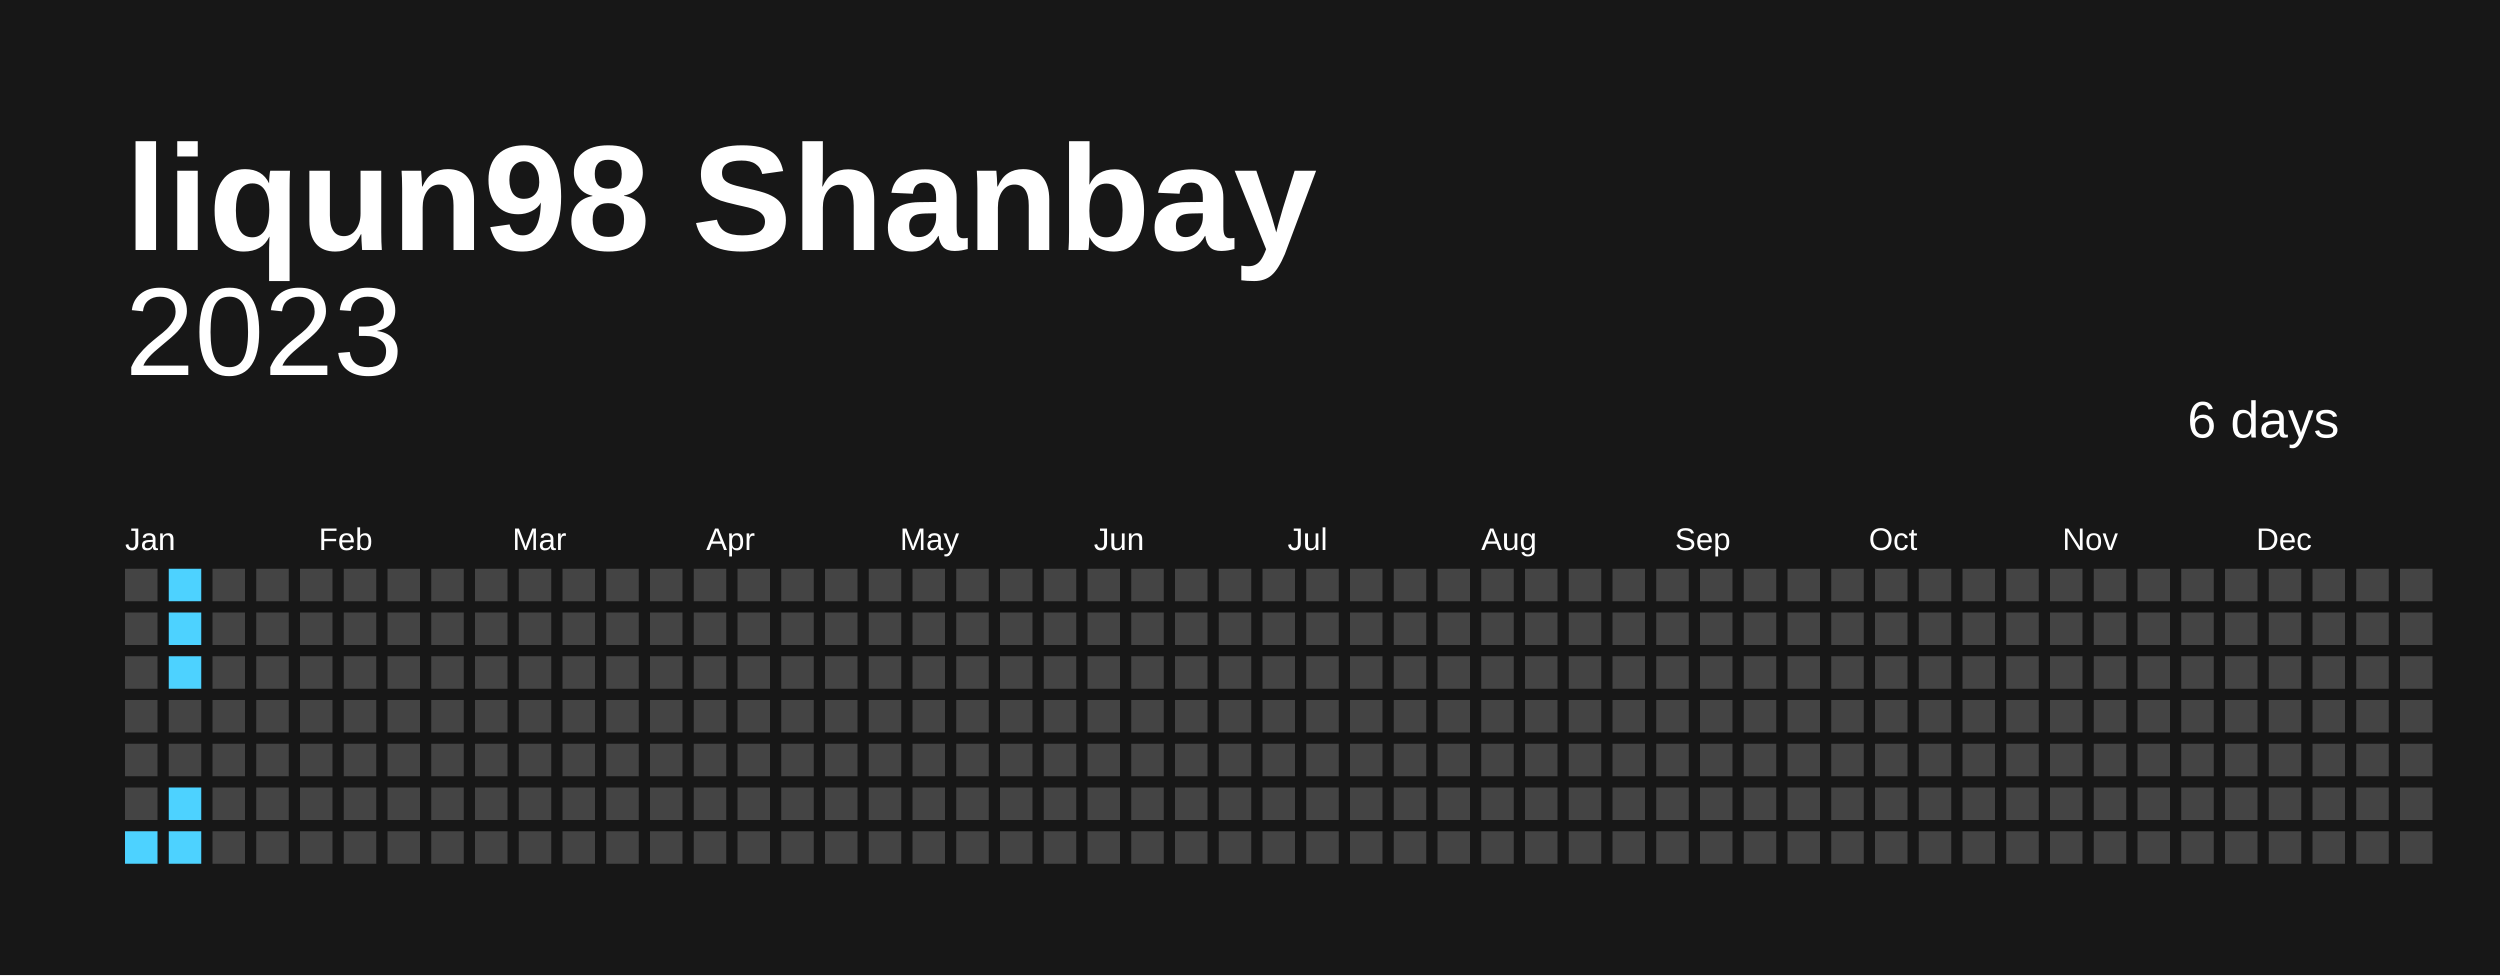
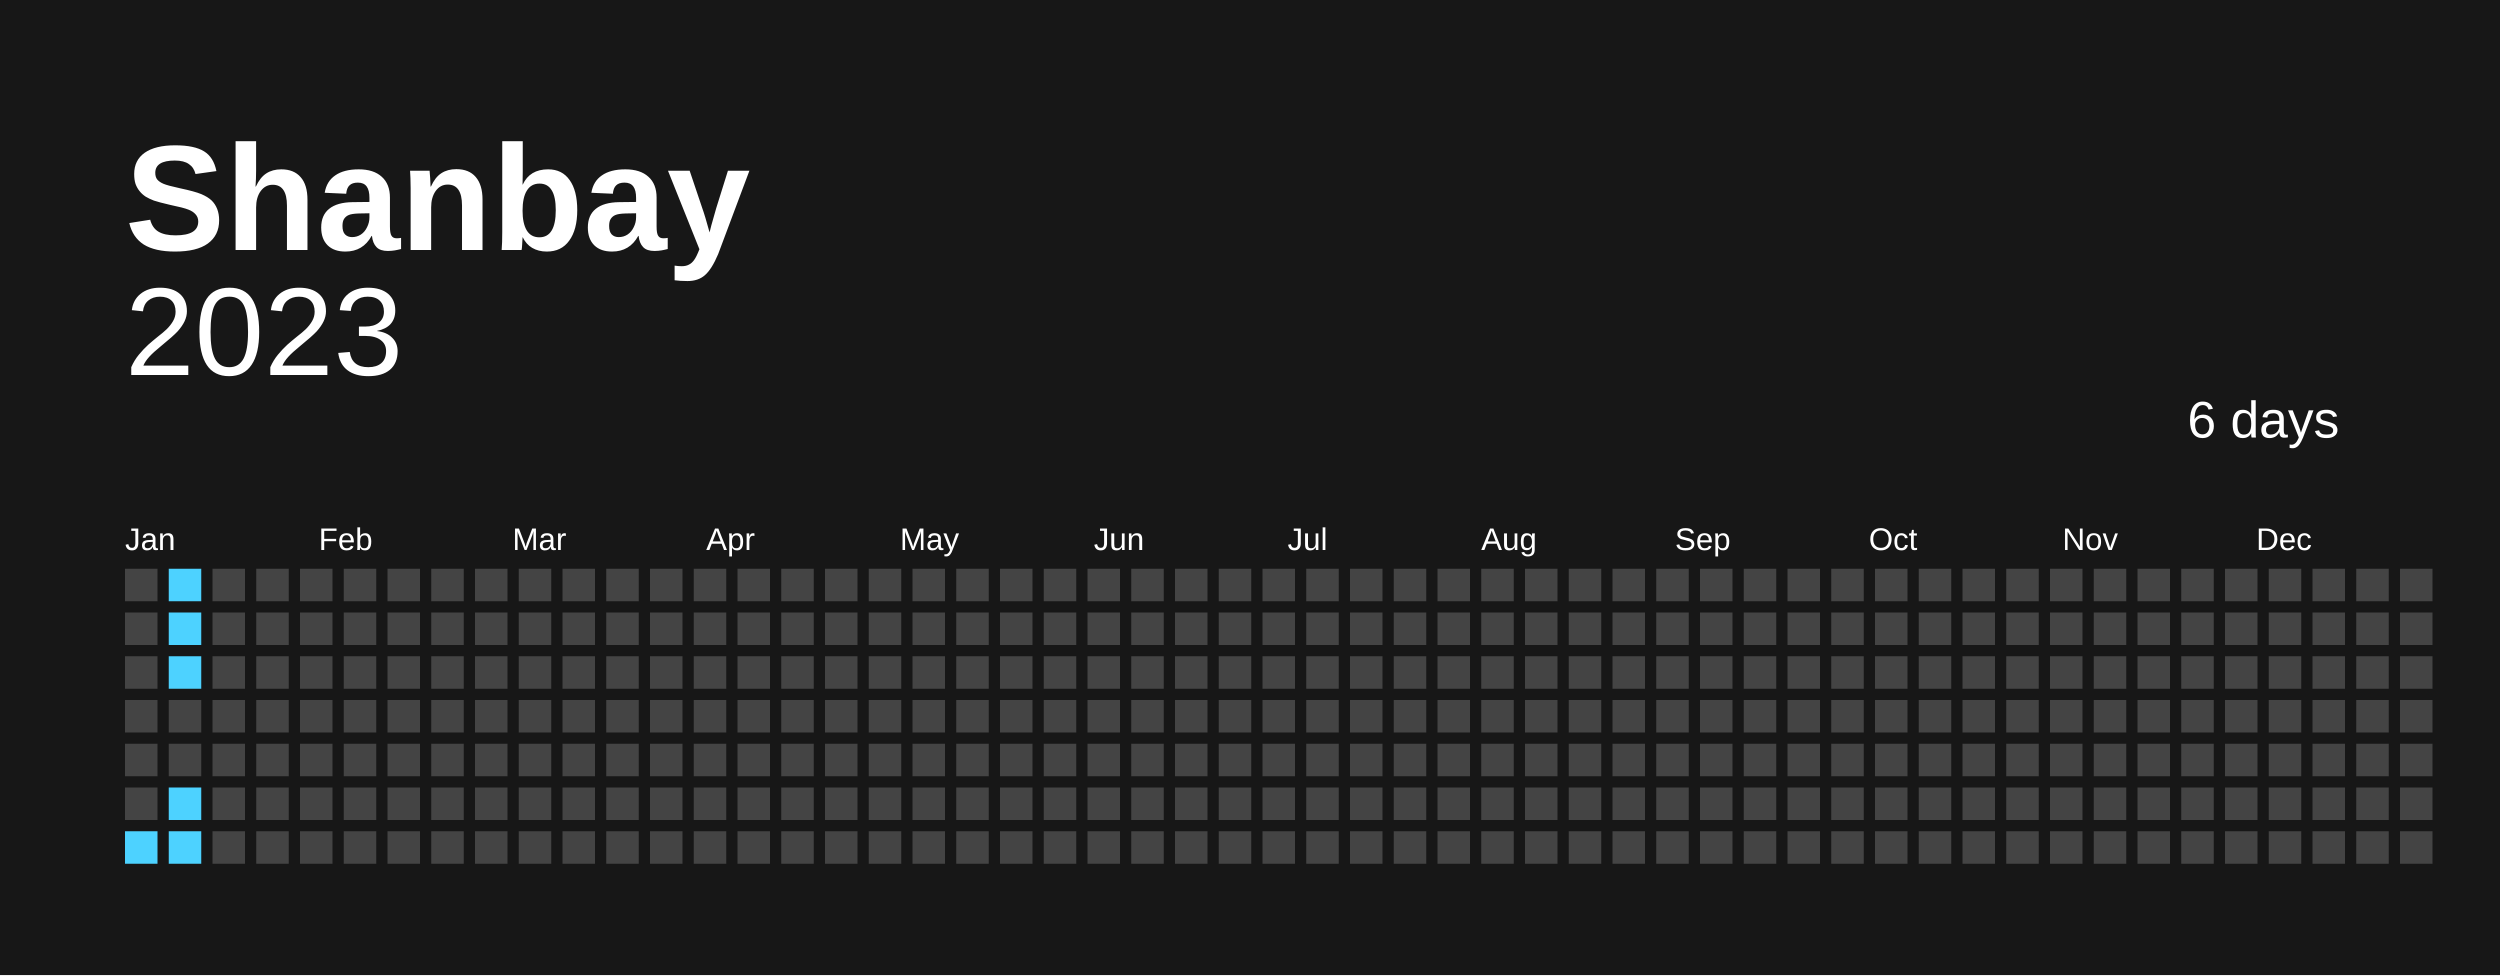
<svg xmlns="http://www.w3.org/2000/svg" baseProfile="full" height="78mm" version="1.1" viewBox="0,0,200,78" width="200mm">
  <defs />
  <rect fill="#171717" height="78" width="200" x="0" y="0" />
-   <text fill="#FFFFFF" style="font-size:12px; font-family:Arial; font-weight:bold;" x="10" y="20">liqun98 Shanbay</text>
+   <text fill="#FFFFFF" style="font-size:12px; font-family:Arial; font-weight:bold;" x="10" y="20">Shanbay</text>
  <text alignment-baseline="hanging" fill="#FFFFFF" style="font-size:10.0px; font-family:Arial;" x="10" y="30">2023</text>
  <text alignment-baseline="hanging" fill="#FFFFFF" style="font-size:4.125px; font-family:Arial;" x="175" y="35">6 days</text>
  <text fill="#FFFFFF" style="font-size:2.5px; font-family:Arial" x="10.0" y="44">Jan</text>
  <text fill="#FFFFFF" style="font-size:2.5px; font-family:Arial" x="25.5" y="44">Feb</text>
  <text fill="#FFFFFF" style="font-size:2.5px; font-family:Arial" x="41.0" y="44">Mar</text>
  <text fill="#FFFFFF" style="font-size:2.5px; font-family:Arial" x="56.5" y="44">Apr</text>
  <text fill="#FFFFFF" style="font-size:2.5px; font-family:Arial" x="72.0" y="44">May</text>
  <text fill="#FFFFFF" style="font-size:2.5px; font-family:Arial" x="87.5" y="44">Jun</text>
  <text fill="#FFFFFF" style="font-size:2.5px; font-family:Arial" x="103.0" y="44">Jul</text>
  <text fill="#FFFFFF" style="font-size:2.5px; font-family:Arial" x="118.5" y="44">Aug</text>
  <text fill="#FFFFFF" style="font-size:2.5px; font-family:Arial" x="134.0" y="44">Sep</text>
  <text fill="#FFFFFF" style="font-size:2.5px; font-family:Arial" x="149.5" y="44">Oct</text>
  <text fill="#FFFFFF" style="font-size:2.5px; font-family:Arial" x="165.0" y="44">Nov</text>
  <text fill="#FFFFFF" style="font-size:2.5px; font-family:Arial" x="180.5" y="44">Dec</text>
  <rect fill="#444444" height="2.6" width="2.6" x="10.0" y="45.5" />
  <rect fill="#444444" height="2.6" width="2.6" x="10.0" y="49.0" />
  <rect fill="#444444" height="2.6" width="2.6" x="10.0" y="52.5" />
  <rect fill="#444444" height="2.6" width="2.6" x="10.0" y="56.0" />
  <rect fill="#444444" height="2.6" width="2.6" x="10.0" y="59.5" />
  <rect fill="#444444" height="2.6" width="2.6" x="10.0" y="63.0" />
  <rect fill="#4DD2FF" height="2.6" width="2.6" x="10.0" y="66.5" />
  <rect fill="#4DD2FF" height="2.6" width="2.6" x="13.5" y="45.5" />
  <rect fill="#4DD2FF" height="2.6" width="2.6" x="13.5" y="49.0" />
  <rect fill="#4DD2FF" height="2.6" width="2.6" x="13.5" y="52.5" />
  <rect fill="#444444" height="2.6" width="2.6" x="13.5" y="56.0" />
  <rect fill="#444444" height="2.6" width="2.6" x="13.5" y="59.5" />
  <rect fill="#4DD2FF" height="2.6" width="2.6" x="13.5" y="63.0" />
  <rect fill="#4DD2FF" height="2.6" width="2.6" x="13.5" y="66.5" />
  <rect fill="#444444" height="2.6" width="2.6" x="17.0" y="45.5" />
  <rect fill="#444444" height="2.6" width="2.6" x="17.0" y="49.0" />
  <rect fill="#444444" height="2.6" width="2.6" x="17.0" y="52.5" />
  <rect fill="#444444" height="2.6" width="2.6" x="17.0" y="56.0" />
  <rect fill="#444444" height="2.6" width="2.6" x="17.0" y="59.5" />
  <rect fill="#444444" height="2.6" width="2.6" x="17.0" y="63.0" />
  <rect fill="#444444" height="2.6" width="2.6" x="17.0" y="66.5" />
  <rect fill="#444444" height="2.6" width="2.6" x="20.5" y="45.5" />
  <rect fill="#444444" height="2.6" width="2.6" x="20.5" y="49.0" />
  <rect fill="#444444" height="2.6" width="2.6" x="20.5" y="52.5" />
  <rect fill="#444444" height="2.6" width="2.6" x="20.5" y="56.0" />
  <rect fill="#444444" height="2.6" width="2.6" x="20.5" y="59.5" />
  <rect fill="#444444" height="2.6" width="2.6" x="20.5" y="63.0" />
  <rect fill="#444444" height="2.6" width="2.6" x="20.5" y="66.5" />
  <rect fill="#444444" height="2.6" width="2.6" x="24.0" y="45.5" />
  <rect fill="#444444" height="2.6" width="2.6" x="24.0" y="49.0" />
  <rect fill="#444444" height="2.6" width="2.6" x="24.0" y="52.5" />
  <rect fill="#444444" height="2.6" width="2.6" x="24.0" y="56.0" />
  <rect fill="#444444" height="2.6" width="2.6" x="24.0" y="59.5" />
  <rect fill="#444444" height="2.6" width="2.6" x="24.0" y="63.0" />
  <rect fill="#444444" height="2.6" width="2.6" x="24.0" y="66.5" />
  <rect fill="#444444" height="2.6" width="2.6" x="27.5" y="45.5" />
  <rect fill="#444444" height="2.6" width="2.6" x="27.5" y="49.0" />
  <rect fill="#444444" height="2.6" width="2.6" x="27.5" y="52.5" />
  <rect fill="#444444" height="2.6" width="2.6" x="27.5" y="56.0" />
  <rect fill="#444444" height="2.6" width="2.6" x="27.5" y="59.5" />
  <rect fill="#444444" height="2.6" width="2.6" x="27.5" y="63.0" />
  <rect fill="#444444" height="2.6" width="2.6" x="27.5" y="66.5" />
  <rect fill="#444444" height="2.6" width="2.6" x="31.0" y="45.5" />
  <rect fill="#444444" height="2.6" width="2.6" x="31.0" y="49.0" />
  <rect fill="#444444" height="2.6" width="2.6" x="31.0" y="52.5" />
  <rect fill="#444444" height="2.6" width="2.6" x="31.0" y="56.0" />
  <rect fill="#444444" height="2.6" width="2.6" x="31.0" y="59.5" />
  <rect fill="#444444" height="2.6" width="2.6" x="31.0" y="63.0" />
  <rect fill="#444444" height="2.6" width="2.6" x="31.0" y="66.5" />
  <rect fill="#444444" height="2.6" width="2.6" x="34.5" y="45.5" />
  <rect fill="#444444" height="2.6" width="2.6" x="34.5" y="49.0" />
  <rect fill="#444444" height="2.6" width="2.6" x="34.5" y="52.5" />
  <rect fill="#444444" height="2.6" width="2.6" x="34.5" y="56.0" />
  <rect fill="#444444" height="2.6" width="2.6" x="34.5" y="59.5" />
  <rect fill="#444444" height="2.6" width="2.6" x="34.5" y="63.0" />
  <rect fill="#444444" height="2.6" width="2.6" x="34.5" y="66.5" />
  <rect fill="#444444" height="2.6" width="2.6" x="38.0" y="45.5" />
  <rect fill="#444444" height="2.6" width="2.6" x="38.0" y="49.0" />
  <rect fill="#444444" height="2.6" width="2.6" x="38.0" y="52.5" />
  <rect fill="#444444" height="2.6" width="2.6" x="38.0" y="56.0" />
  <rect fill="#444444" height="2.6" width="2.6" x="38.0" y="59.5" />
  <rect fill="#444444" height="2.6" width="2.6" x="38.0" y="63.0" />
  <rect fill="#444444" height="2.6" width="2.6" x="38.0" y="66.5" />
  <rect fill="#444444" height="2.6" width="2.6" x="41.5" y="45.5" />
  <rect fill="#444444" height="2.6" width="2.6" x="41.5" y="49.0" />
  <rect fill="#444444" height="2.6" width="2.6" x="41.5" y="52.5" />
  <rect fill="#444444" height="2.6" width="2.6" x="41.5" y="56.0" />
  <rect fill="#444444" height="2.6" width="2.6" x="41.5" y="59.5" />
  <rect fill="#444444" height="2.6" width="2.6" x="41.5" y="63.0" />
  <rect fill="#444444" height="2.6" width="2.6" x="41.5" y="66.5" />
  <rect fill="#444444" height="2.6" width="2.6" x="45.0" y="45.5" />
  <rect fill="#444444" height="2.6" width="2.6" x="45.0" y="49.0" />
  <rect fill="#444444" height="2.6" width="2.6" x="45.0" y="52.5" />
  <rect fill="#444444" height="2.6" width="2.6" x="45.0" y="56.0" />
  <rect fill="#444444" height="2.6" width="2.6" x="45.0" y="59.5" />
  <rect fill="#444444" height="2.6" width="2.6" x="45.0" y="63.0" />
  <rect fill="#444444" height="2.6" width="2.6" x="45.0" y="66.5" />
  <rect fill="#444444" height="2.6" width="2.6" x="48.5" y="45.5" />
  <rect fill="#444444" height="2.6" width="2.6" x="48.5" y="49.0" />
  <rect fill="#444444" height="2.6" width="2.6" x="48.5" y="52.5" />
  <rect fill="#444444" height="2.6" width="2.6" x="48.5" y="56.0" />
  <rect fill="#444444" height="2.6" width="2.6" x="48.5" y="59.5" />
  <rect fill="#444444" height="2.6" width="2.6" x="48.5" y="63.0" />
  <rect fill="#444444" height="2.6" width="2.6" x="48.5" y="66.5" />
  <rect fill="#444444" height="2.6" width="2.6" x="52.0" y="45.5" />
  <rect fill="#444444" height="2.6" width="2.6" x="52.0" y="49.0" />
  <rect fill="#444444" height="2.6" width="2.6" x="52.0" y="52.5" />
  <rect fill="#444444" height="2.6" width="2.6" x="52.0" y="56.0" />
  <rect fill="#444444" height="2.6" width="2.6" x="52.0" y="59.5" />
  <rect fill="#444444" height="2.6" width="2.6" x="52.0" y="63.0" />
  <rect fill="#444444" height="2.6" width="2.6" x="52.0" y="66.5" />
  <rect fill="#444444" height="2.6" width="2.6" x="55.5" y="45.5" />
  <rect fill="#444444" height="2.6" width="2.6" x="55.5" y="49.0" />
  <rect fill="#444444" height="2.6" width="2.6" x="55.5" y="52.5" />
  <rect fill="#444444" height="2.6" width="2.6" x="55.5" y="56.0" />
  <rect fill="#444444" height="2.6" width="2.6" x="55.5" y="59.5" />
  <rect fill="#444444" height="2.6" width="2.6" x="55.5" y="63.0" />
  <rect fill="#444444" height="2.6" width="2.6" x="55.5" y="66.5" />
  <rect fill="#444444" height="2.6" width="2.6" x="59.0" y="45.5" />
  <rect fill="#444444" height="2.6" width="2.6" x="59.0" y="49.0" />
  <rect fill="#444444" height="2.6" width="2.6" x="59.0" y="52.5" />
  <rect fill="#444444" height="2.6" width="2.6" x="59.0" y="56.0" />
  <rect fill="#444444" height="2.6" width="2.6" x="59.0" y="59.5" />
  <rect fill="#444444" height="2.6" width="2.6" x="59.0" y="63.0" />
  <rect fill="#444444" height="2.6" width="2.6" x="59.0" y="66.5" />
  <rect fill="#444444" height="2.6" width="2.6" x="62.5" y="45.5" />
  <rect fill="#444444" height="2.6" width="2.6" x="62.5" y="49.0" />
  <rect fill="#444444" height="2.6" width="2.6" x="62.5" y="52.5" />
  <rect fill="#444444" height="2.6" width="2.6" x="62.5" y="56.0" />
  <rect fill="#444444" height="2.6" width="2.6" x="62.5" y="59.5" />
  <rect fill="#444444" height="2.6" width="2.6" x="62.5" y="63.0" />
  <rect fill="#444444" height="2.6" width="2.6" x="62.5" y="66.5" />
  <rect fill="#444444" height="2.6" width="2.6" x="66.0" y="45.5" />
  <rect fill="#444444" height="2.6" width="2.6" x="66.0" y="49.0" />
  <rect fill="#444444" height="2.6" width="2.6" x="66.0" y="52.5" />
  <rect fill="#444444" height="2.6" width="2.6" x="66.0" y="56.0" />
  <rect fill="#444444" height="2.6" width="2.6" x="66.0" y="59.5" />
  <rect fill="#444444" height="2.6" width="2.6" x="66.0" y="63.0" />
  <rect fill="#444444" height="2.6" width="2.6" x="66.0" y="66.5" />
  <rect fill="#444444" height="2.6" width="2.6" x="69.5" y="45.5" />
  <rect fill="#444444" height="2.6" width="2.6" x="69.5" y="49.0" />
  <rect fill="#444444" height="2.6" width="2.6" x="69.5" y="52.5" />
  <rect fill="#444444" height="2.6" width="2.6" x="69.5" y="56.0" />
  <rect fill="#444444" height="2.6" width="2.6" x="69.5" y="59.5" />
  <rect fill="#444444" height="2.6" width="2.6" x="69.5" y="63.0" />
  <rect fill="#444444" height="2.6" width="2.6" x="69.5" y="66.5" />
  <rect fill="#444444" height="2.6" width="2.6" x="73.0" y="45.5" />
  <rect fill="#444444" height="2.6" width="2.6" x="73.0" y="49.0" />
  <rect fill="#444444" height="2.6" width="2.6" x="73.0" y="52.5" />
  <rect fill="#444444" height="2.6" width="2.6" x="73.0" y="56.0" />
  <rect fill="#444444" height="2.6" width="2.6" x="73.0" y="59.5" />
  <rect fill="#444444" height="2.6" width="2.6" x="73.0" y="63.0" />
  <rect fill="#444444" height="2.6" width="2.6" x="73.0" y="66.5" />
  <rect fill="#444444" height="2.6" width="2.6" x="76.5" y="45.5" />
  <rect fill="#444444" height="2.6" width="2.6" x="76.5" y="49.0" />
  <rect fill="#444444" height="2.6" width="2.6" x="76.5" y="52.5" />
  <rect fill="#444444" height="2.6" width="2.6" x="76.5" y="56.0" />
  <rect fill="#444444" height="2.6" width="2.6" x="76.5" y="59.5" />
  <rect fill="#444444" height="2.6" width="2.6" x="76.5" y="63.0" />
  <rect fill="#444444" height="2.6" width="2.6" x="76.5" y="66.5" />
  <rect fill="#444444" height="2.6" width="2.6" x="80.0" y="45.5" />
  <rect fill="#444444" height="2.6" width="2.6" x="80.0" y="49.0" />
  <rect fill="#444444" height="2.6" width="2.6" x="80.0" y="52.5" />
  <rect fill="#444444" height="2.6" width="2.6" x="80.0" y="56.0" />
  <rect fill="#444444" height="2.6" width="2.6" x="80.0" y="59.5" />
  <rect fill="#444444" height="2.6" width="2.6" x="80.0" y="63.0" />
  <rect fill="#444444" height="2.6" width="2.6" x="80.0" y="66.5" />
  <rect fill="#444444" height="2.6" width="2.6" x="83.5" y="45.5" />
  <rect fill="#444444" height="2.6" width="2.6" x="83.5" y="49.0" />
  <rect fill="#444444" height="2.6" width="2.6" x="83.5" y="52.5" />
  <rect fill="#444444" height="2.6" width="2.6" x="83.5" y="56.0" />
  <rect fill="#444444" height="2.6" width="2.6" x="83.5" y="59.5" />
  <rect fill="#444444" height="2.6" width="2.6" x="83.5" y="63.0" />
  <rect fill="#444444" height="2.6" width="2.6" x="83.5" y="66.5" />
  <rect fill="#444444" height="2.6" width="2.6" x="87.0" y="45.5" />
  <rect fill="#444444" height="2.6" width="2.6" x="87.0" y="49.0" />
  <rect fill="#444444" height="2.6" width="2.6" x="87.0" y="52.5" />
  <rect fill="#444444" height="2.6" width="2.6" x="87.0" y="56.0" />
  <rect fill="#444444" height="2.6" width="2.6" x="87.0" y="59.5" />
  <rect fill="#444444" height="2.6" width="2.6" x="87.0" y="63.0" />
  <rect fill="#444444" height="2.6" width="2.6" x="87.0" y="66.5" />
  <rect fill="#444444" height="2.6" width="2.6" x="90.5" y="45.5" />
  <rect fill="#444444" height="2.6" width="2.6" x="90.5" y="49.0" />
  <rect fill="#444444" height="2.6" width="2.6" x="90.5" y="52.5" />
  <rect fill="#444444" height="2.6" width="2.6" x="90.5" y="56.0" />
  <rect fill="#444444" height="2.6" width="2.6" x="90.5" y="59.5" />
  <rect fill="#444444" height="2.6" width="2.6" x="90.5" y="63.0" />
  <rect fill="#444444" height="2.6" width="2.6" x="90.5" y="66.5" />
  <rect fill="#444444" height="2.6" width="2.6" x="94.0" y="45.5" />
  <rect fill="#444444" height="2.6" width="2.6" x="94.0" y="49.0" />
  <rect fill="#444444" height="2.6" width="2.6" x="94.0" y="52.5" />
  <rect fill="#444444" height="2.6" width="2.6" x="94.0" y="56.0" />
  <rect fill="#444444" height="2.6" width="2.6" x="94.0" y="59.5" />
  <rect fill="#444444" height="2.6" width="2.6" x="94.0" y="63.0" />
  <rect fill="#444444" height="2.6" width="2.6" x="94.0" y="66.5" />
  <rect fill="#444444" height="2.6" width="2.6" x="97.5" y="45.5" />
  <rect fill="#444444" height="2.6" width="2.6" x="97.5" y="49.0" />
  <rect fill="#444444" height="2.6" width="2.6" x="97.5" y="52.5" />
  <rect fill="#444444" height="2.6" width="2.6" x="97.5" y="56.0" />
  <rect fill="#444444" height="2.6" width="2.6" x="97.5" y="59.5" />
  <rect fill="#444444" height="2.6" width="2.6" x="97.5" y="63.0" />
  <rect fill="#444444" height="2.6" width="2.6" x="97.5" y="66.5" />
  <rect fill="#444444" height="2.6" width="2.6" x="101.0" y="45.5" />
  <rect fill="#444444" height="2.6" width="2.6" x="101.0" y="49.0" />
  <rect fill="#444444" height="2.6" width="2.6" x="101.0" y="52.5" />
  <rect fill="#444444" height="2.6" width="2.6" x="101.0" y="56.0" />
  <rect fill="#444444" height="2.6" width="2.6" x="101.0" y="59.5" />
  <rect fill="#444444" height="2.6" width="2.6" x="101.0" y="63.0" />
  <rect fill="#444444" height="2.6" width="2.6" x="101.0" y="66.5" />
  <rect fill="#444444" height="2.6" width="2.6" x="104.5" y="45.5" />
  <rect fill="#444444" height="2.6" width="2.6" x="104.5" y="49.0" />
  <rect fill="#444444" height="2.6" width="2.6" x="104.5" y="52.5" />
  <rect fill="#444444" height="2.6" width="2.6" x="104.5" y="56.0" />
  <rect fill="#444444" height="2.6" width="2.6" x="104.5" y="59.5" />
  <rect fill="#444444" height="2.6" width="2.6" x="104.5" y="63.0" />
  <rect fill="#444444" height="2.6" width="2.6" x="104.5" y="66.5" />
  <rect fill="#444444" height="2.6" width="2.6" x="108.0" y="45.5" />
  <rect fill="#444444" height="2.6" width="2.6" x="108.0" y="49.0" />
  <rect fill="#444444" height="2.6" width="2.6" x="108.0" y="52.5" />
  <rect fill="#444444" height="2.6" width="2.6" x="108.0" y="56.0" />
  <rect fill="#444444" height="2.6" width="2.6" x="108.0" y="59.5" />
  <rect fill="#444444" height="2.6" width="2.6" x="108.0" y="63.0" />
  <rect fill="#444444" height="2.6" width="2.6" x="108.0" y="66.5" />
  <rect fill="#444444" height="2.6" width="2.6" x="111.5" y="45.5" />
  <rect fill="#444444" height="2.6" width="2.6" x="111.5" y="49.0" />
  <rect fill="#444444" height="2.6" width="2.6" x="111.5" y="52.5" />
  <rect fill="#444444" height="2.6" width="2.6" x="111.5" y="56.0" />
  <rect fill="#444444" height="2.6" width="2.6" x="111.5" y="59.5" />
  <rect fill="#444444" height="2.6" width="2.6" x="111.5" y="63.0" />
  <rect fill="#444444" height="2.6" width="2.6" x="111.5" y="66.5" />
  <rect fill="#444444" height="2.6" width="2.6" x="115.0" y="45.5" />
  <rect fill="#444444" height="2.6" width="2.6" x="115.0" y="49.0" />
  <rect fill="#444444" height="2.6" width="2.6" x="115.0" y="52.5" />
  <rect fill="#444444" height="2.6" width="2.6" x="115.0" y="56.0" />
  <rect fill="#444444" height="2.6" width="2.6" x="115.0" y="59.5" />
  <rect fill="#444444" height="2.6" width="2.6" x="115.0" y="63.0" />
  <rect fill="#444444" height="2.6" width="2.6" x="115.0" y="66.5" />
  <rect fill="#444444" height="2.6" width="2.6" x="118.5" y="45.5" />
  <rect fill="#444444" height="2.6" width="2.6" x="118.5" y="49.0" />
  <rect fill="#444444" height="2.6" width="2.6" x="118.5" y="52.5" />
  <rect fill="#444444" height="2.6" width="2.6" x="118.5" y="56.0" />
  <rect fill="#444444" height="2.6" width="2.6" x="118.5" y="59.5" />
  <rect fill="#444444" height="2.6" width="2.6" x="118.5" y="63.0" />
  <rect fill="#444444" height="2.6" width="2.6" x="118.5" y="66.5" />
  <rect fill="#444444" height="2.6" width="2.6" x="122.0" y="45.5" />
  <rect fill="#444444" height="2.6" width="2.6" x="122.0" y="49.0" />
  <rect fill="#444444" height="2.6" width="2.6" x="122.0" y="52.5" />
  <rect fill="#444444" height="2.6" width="2.6" x="122.0" y="56.0" />
  <rect fill="#444444" height="2.6" width="2.6" x="122.0" y="59.5" />
  <rect fill="#444444" height="2.6" width="2.6" x="122.0" y="63.0" />
  <rect fill="#444444" height="2.6" width="2.6" x="122.0" y="66.5" />
  <rect fill="#444444" height="2.6" width="2.6" x="125.5" y="45.5" />
  <rect fill="#444444" height="2.6" width="2.6" x="125.5" y="49.0" />
  <rect fill="#444444" height="2.6" width="2.6" x="125.5" y="52.5" />
  <rect fill="#444444" height="2.6" width="2.6" x="125.5" y="56.0" />
  <rect fill="#444444" height="2.6" width="2.6" x="125.5" y="59.5" />
  <rect fill="#444444" height="2.6" width="2.6" x="125.5" y="63.0" />
  <rect fill="#444444" height="2.6" width="2.6" x="125.5" y="66.5" />
  <rect fill="#444444" height="2.6" width="2.6" x="129.0" y="45.5" />
  <rect fill="#444444" height="2.6" width="2.6" x="129.0" y="49.0" />
  <rect fill="#444444" height="2.6" width="2.6" x="129.0" y="52.5" />
  <rect fill="#444444" height="2.6" width="2.6" x="129.0" y="56.0" />
  <rect fill="#444444" height="2.6" width="2.6" x="129.0" y="59.5" />
  <rect fill="#444444" height="2.6" width="2.6" x="129.0" y="63.0" />
  <rect fill="#444444" height="2.6" width="2.6" x="129.0" y="66.5" />
  <rect fill="#444444" height="2.6" width="2.6" x="132.5" y="45.5" />
  <rect fill="#444444" height="2.6" width="2.6" x="132.5" y="49.0" />
  <rect fill="#444444" height="2.6" width="2.6" x="132.5" y="52.5" />
  <rect fill="#444444" height="2.6" width="2.6" x="132.5" y="56.0" />
  <rect fill="#444444" height="2.6" width="2.6" x="132.5" y="59.5" />
  <rect fill="#444444" height="2.6" width="2.6" x="132.5" y="63.0" />
  <rect fill="#444444" height="2.6" width="2.6" x="132.5" y="66.5" />
  <rect fill="#444444" height="2.6" width="2.6" x="136.0" y="45.5" />
  <rect fill="#444444" height="2.6" width="2.6" x="136.0" y="49.0" />
  <rect fill="#444444" height="2.6" width="2.6" x="136.0" y="52.5" />
  <rect fill="#444444" height="2.6" width="2.6" x="136.0" y="56.0" />
  <rect fill="#444444" height="2.6" width="2.6" x="136.0" y="59.5" />
  <rect fill="#444444" height="2.6" width="2.6" x="136.0" y="63.0" />
  <rect fill="#444444" height="2.6" width="2.6" x="136.0" y="66.5" />
  <rect fill="#444444" height="2.6" width="2.6" x="139.5" y="45.5" />
  <rect fill="#444444" height="2.6" width="2.6" x="139.5" y="49.0" />
  <rect fill="#444444" height="2.6" width="2.6" x="139.5" y="52.5" />
  <rect fill="#444444" height="2.6" width="2.6" x="139.5" y="56.0" />
  <rect fill="#444444" height="2.6" width="2.6" x="139.5" y="59.5" />
  <rect fill="#444444" height="2.6" width="2.6" x="139.5" y="63.0" />
  <rect fill="#444444" height="2.6" width="2.6" x="139.5" y="66.5" />
  <rect fill="#444444" height="2.6" width="2.6" x="143.0" y="45.5" />
  <rect fill="#444444" height="2.6" width="2.6" x="143.0" y="49.0" />
  <rect fill="#444444" height="2.6" width="2.6" x="143.0" y="52.5" />
  <rect fill="#444444" height="2.6" width="2.6" x="143.0" y="56.0" />
  <rect fill="#444444" height="2.6" width="2.6" x="143.0" y="59.5" />
  <rect fill="#444444" height="2.6" width="2.6" x="143.0" y="63.0" />
  <rect fill="#444444" height="2.6" width="2.6" x="143.0" y="66.5" />
  <rect fill="#444444" height="2.6" width="2.6" x="146.5" y="45.5" />
  <rect fill="#444444" height="2.6" width="2.6" x="146.5" y="49.0" />
  <rect fill="#444444" height="2.6" width="2.6" x="146.5" y="52.5" />
  <rect fill="#444444" height="2.6" width="2.6" x="146.5" y="56.0" />
  <rect fill="#444444" height="2.6" width="2.6" x="146.5" y="59.5" />
  <rect fill="#444444" height="2.6" width="2.6" x="146.5" y="63.0" />
  <rect fill="#444444" height="2.6" width="2.6" x="146.5" y="66.5" />
  <rect fill="#444444" height="2.6" width="2.6" x="150.0" y="45.5" />
  <rect fill="#444444" height="2.6" width="2.6" x="150.0" y="49.0" />
  <rect fill="#444444" height="2.6" width="2.6" x="150.0" y="52.5" />
  <rect fill="#444444" height="2.6" width="2.6" x="150.0" y="56.0" />
  <rect fill="#444444" height="2.6" width="2.6" x="150.0" y="59.5" />
  <rect fill="#444444" height="2.6" width="2.6" x="150.0" y="63.0" />
  <rect fill="#444444" height="2.6" width="2.6" x="150.0" y="66.5" />
  <rect fill="#444444" height="2.6" width="2.6" x="153.5" y="45.5" />
  <rect fill="#444444" height="2.6" width="2.6" x="153.5" y="49.0" />
  <rect fill="#444444" height="2.6" width="2.6" x="153.5" y="52.5" />
  <rect fill="#444444" height="2.6" width="2.6" x="153.5" y="56.0" />
  <rect fill="#444444" height="2.6" width="2.6" x="153.5" y="59.5" />
  <rect fill="#444444" height="2.6" width="2.6" x="153.5" y="63.0" />
  <rect fill="#444444" height="2.6" width="2.6" x="153.5" y="66.5" />
  <rect fill="#444444" height="2.6" width="2.6" x="157.0" y="45.5" />
  <rect fill="#444444" height="2.6" width="2.6" x="157.0" y="49.0" />
  <rect fill="#444444" height="2.6" width="2.6" x="157.0" y="52.5" />
  <rect fill="#444444" height="2.6" width="2.6" x="157.0" y="56.0" />
  <rect fill="#444444" height="2.6" width="2.6" x="157.0" y="59.5" />
  <rect fill="#444444" height="2.6" width="2.6" x="157.0" y="63.0" />
  <rect fill="#444444" height="2.6" width="2.6" x="157.0" y="66.5" />
  <rect fill="#444444" height="2.6" width="2.6" x="160.5" y="45.5" />
  <rect fill="#444444" height="2.6" width="2.6" x="160.5" y="49.0" />
  <rect fill="#444444" height="2.6" width="2.6" x="160.5" y="52.5" />
  <rect fill="#444444" height="2.6" width="2.6" x="160.5" y="56.0" />
  <rect fill="#444444" height="2.6" width="2.6" x="160.5" y="59.5" />
  <rect fill="#444444" height="2.6" width="2.6" x="160.5" y="63.0" />
  <rect fill="#444444" height="2.6" width="2.6" x="160.5" y="66.5" />
  <rect fill="#444444" height="2.6" width="2.6" x="164.0" y="45.5" />
  <rect fill="#444444" height="2.6" width="2.6" x="164.0" y="49.0" />
  <rect fill="#444444" height="2.6" width="2.6" x="164.0" y="52.5" />
  <rect fill="#444444" height="2.6" width="2.6" x="164.0" y="56.0" />
  <rect fill="#444444" height="2.6" width="2.6" x="164.0" y="59.5" />
  <rect fill="#444444" height="2.6" width="2.6" x="164.0" y="63.0" />
  <rect fill="#444444" height="2.6" width="2.6" x="164.0" y="66.5" />
  <rect fill="#444444" height="2.6" width="2.6" x="167.5" y="45.5" />
  <rect fill="#444444" height="2.6" width="2.6" x="167.5" y="49.0" />
  <rect fill="#444444" height="2.6" width="2.6" x="167.5" y="52.5" />
  <rect fill="#444444" height="2.6" width="2.6" x="167.5" y="56.0" />
  <rect fill="#444444" height="2.6" width="2.6" x="167.5" y="59.5" />
  <rect fill="#444444" height="2.6" width="2.6" x="167.5" y="63.0" />
  <rect fill="#444444" height="2.6" width="2.6" x="167.5" y="66.5" />
  <rect fill="#444444" height="2.6" width="2.6" x="171.0" y="45.5" />
  <rect fill="#444444" height="2.6" width="2.6" x="171.0" y="49.0" />
  <rect fill="#444444" height="2.6" width="2.6" x="171.0" y="52.5" />
  <rect fill="#444444" height="2.6" width="2.6" x="171.0" y="56.0" />
  <rect fill="#444444" height="2.6" width="2.6" x="171.0" y="59.5" />
  <rect fill="#444444" height="2.6" width="2.6" x="171.0" y="63.0" />
  <rect fill="#444444" height="2.6" width="2.6" x="171.0" y="66.5" />
  <rect fill="#444444" height="2.6" width="2.6" x="174.5" y="45.5" />
  <rect fill="#444444" height="2.6" width="2.6" x="174.5" y="49.0" />
  <rect fill="#444444" height="2.6" width="2.6" x="174.5" y="52.5" />
  <rect fill="#444444" height="2.6" width="2.6" x="174.5" y="56.0" />
  <rect fill="#444444" height="2.6" width="2.6" x="174.5" y="59.5" />
  <rect fill="#444444" height="2.6" width="2.6" x="174.5" y="63.0" />
  <rect fill="#444444" height="2.6" width="2.6" x="174.5" y="66.5" />
  <rect fill="#444444" height="2.6" width="2.6" x="178.0" y="45.5" />
  <rect fill="#444444" height="2.6" width="2.6" x="178.0" y="49.0" />
  <rect fill="#444444" height="2.6" width="2.6" x="178.0" y="52.5" />
  <rect fill="#444444" height="2.6" width="2.6" x="178.0" y="56.0" />
  <rect fill="#444444" height="2.6" width="2.6" x="178.0" y="59.5" />
  <rect fill="#444444" height="2.6" width="2.6" x="178.0" y="63.0" />
  <rect fill="#444444" height="2.6" width="2.6" x="178.0" y="66.5" />
  <rect fill="#444444" height="2.6" width="2.6" x="181.5" y="45.5" />
  <rect fill="#444444" height="2.6" width="2.6" x="181.5" y="49.0" />
  <rect fill="#444444" height="2.6" width="2.6" x="181.5" y="52.5" />
  <rect fill="#444444" height="2.6" width="2.6" x="181.5" y="56.0" />
  <rect fill="#444444" height="2.6" width="2.6" x="181.5" y="59.5" />
  <rect fill="#444444" height="2.6" width="2.6" x="181.5" y="63.0" />
  <rect fill="#444444" height="2.6" width="2.6" x="181.5" y="66.5" />
  <rect fill="#444444" height="2.6" width="2.6" x="185.0" y="45.5" />
  <rect fill="#444444" height="2.6" width="2.6" x="185.0" y="49.0" />
  <rect fill="#444444" height="2.6" width="2.6" x="185.0" y="52.5" />
  <rect fill="#444444" height="2.6" width="2.6" x="185.0" y="56.0" />
  <rect fill="#444444" height="2.6" width="2.6" x="185.0" y="59.5" />
  <rect fill="#444444" height="2.6" width="2.6" x="185.0" y="63.0" />
  <rect fill="#444444" height="2.6" width="2.6" x="185.0" y="66.5" />
  <rect fill="#444444" height="2.6" width="2.6" x="188.5" y="45.5" />
  <rect fill="#444444" height="2.6" width="2.6" x="188.5" y="49.0" />
  <rect fill="#444444" height="2.6" width="2.6" x="188.5" y="52.5" />
  <rect fill="#444444" height="2.6" width="2.6" x="188.5" y="56.0" />
  <rect fill="#444444" height="2.6" width="2.6" x="188.5" y="59.5" />
  <rect fill="#444444" height="2.6" width="2.6" x="188.5" y="63.0" />
  <rect fill="#444444" height="2.6" width="2.6" x="188.5" y="66.5" />
  <rect fill="#444444" height="2.6" width="2.6" x="192.0" y="45.5" />
  <rect fill="#444444" height="2.6" width="2.6" x="192.0" y="49.0" />
  <rect fill="#444444" height="2.6" width="2.6" x="192.0" y="52.5" />
  <rect fill="#444444" height="2.6" width="2.6" x="192.0" y="56.0" />
  <rect fill="#444444" height="2.6" width="2.6" x="192.0" y="59.5" />
  <rect fill="#444444" height="2.6" width="2.6" x="192.0" y="63.0" />
  <rect fill="#444444" height="2.6" width="2.6" x="192.0" y="66.5" />
</svg>
